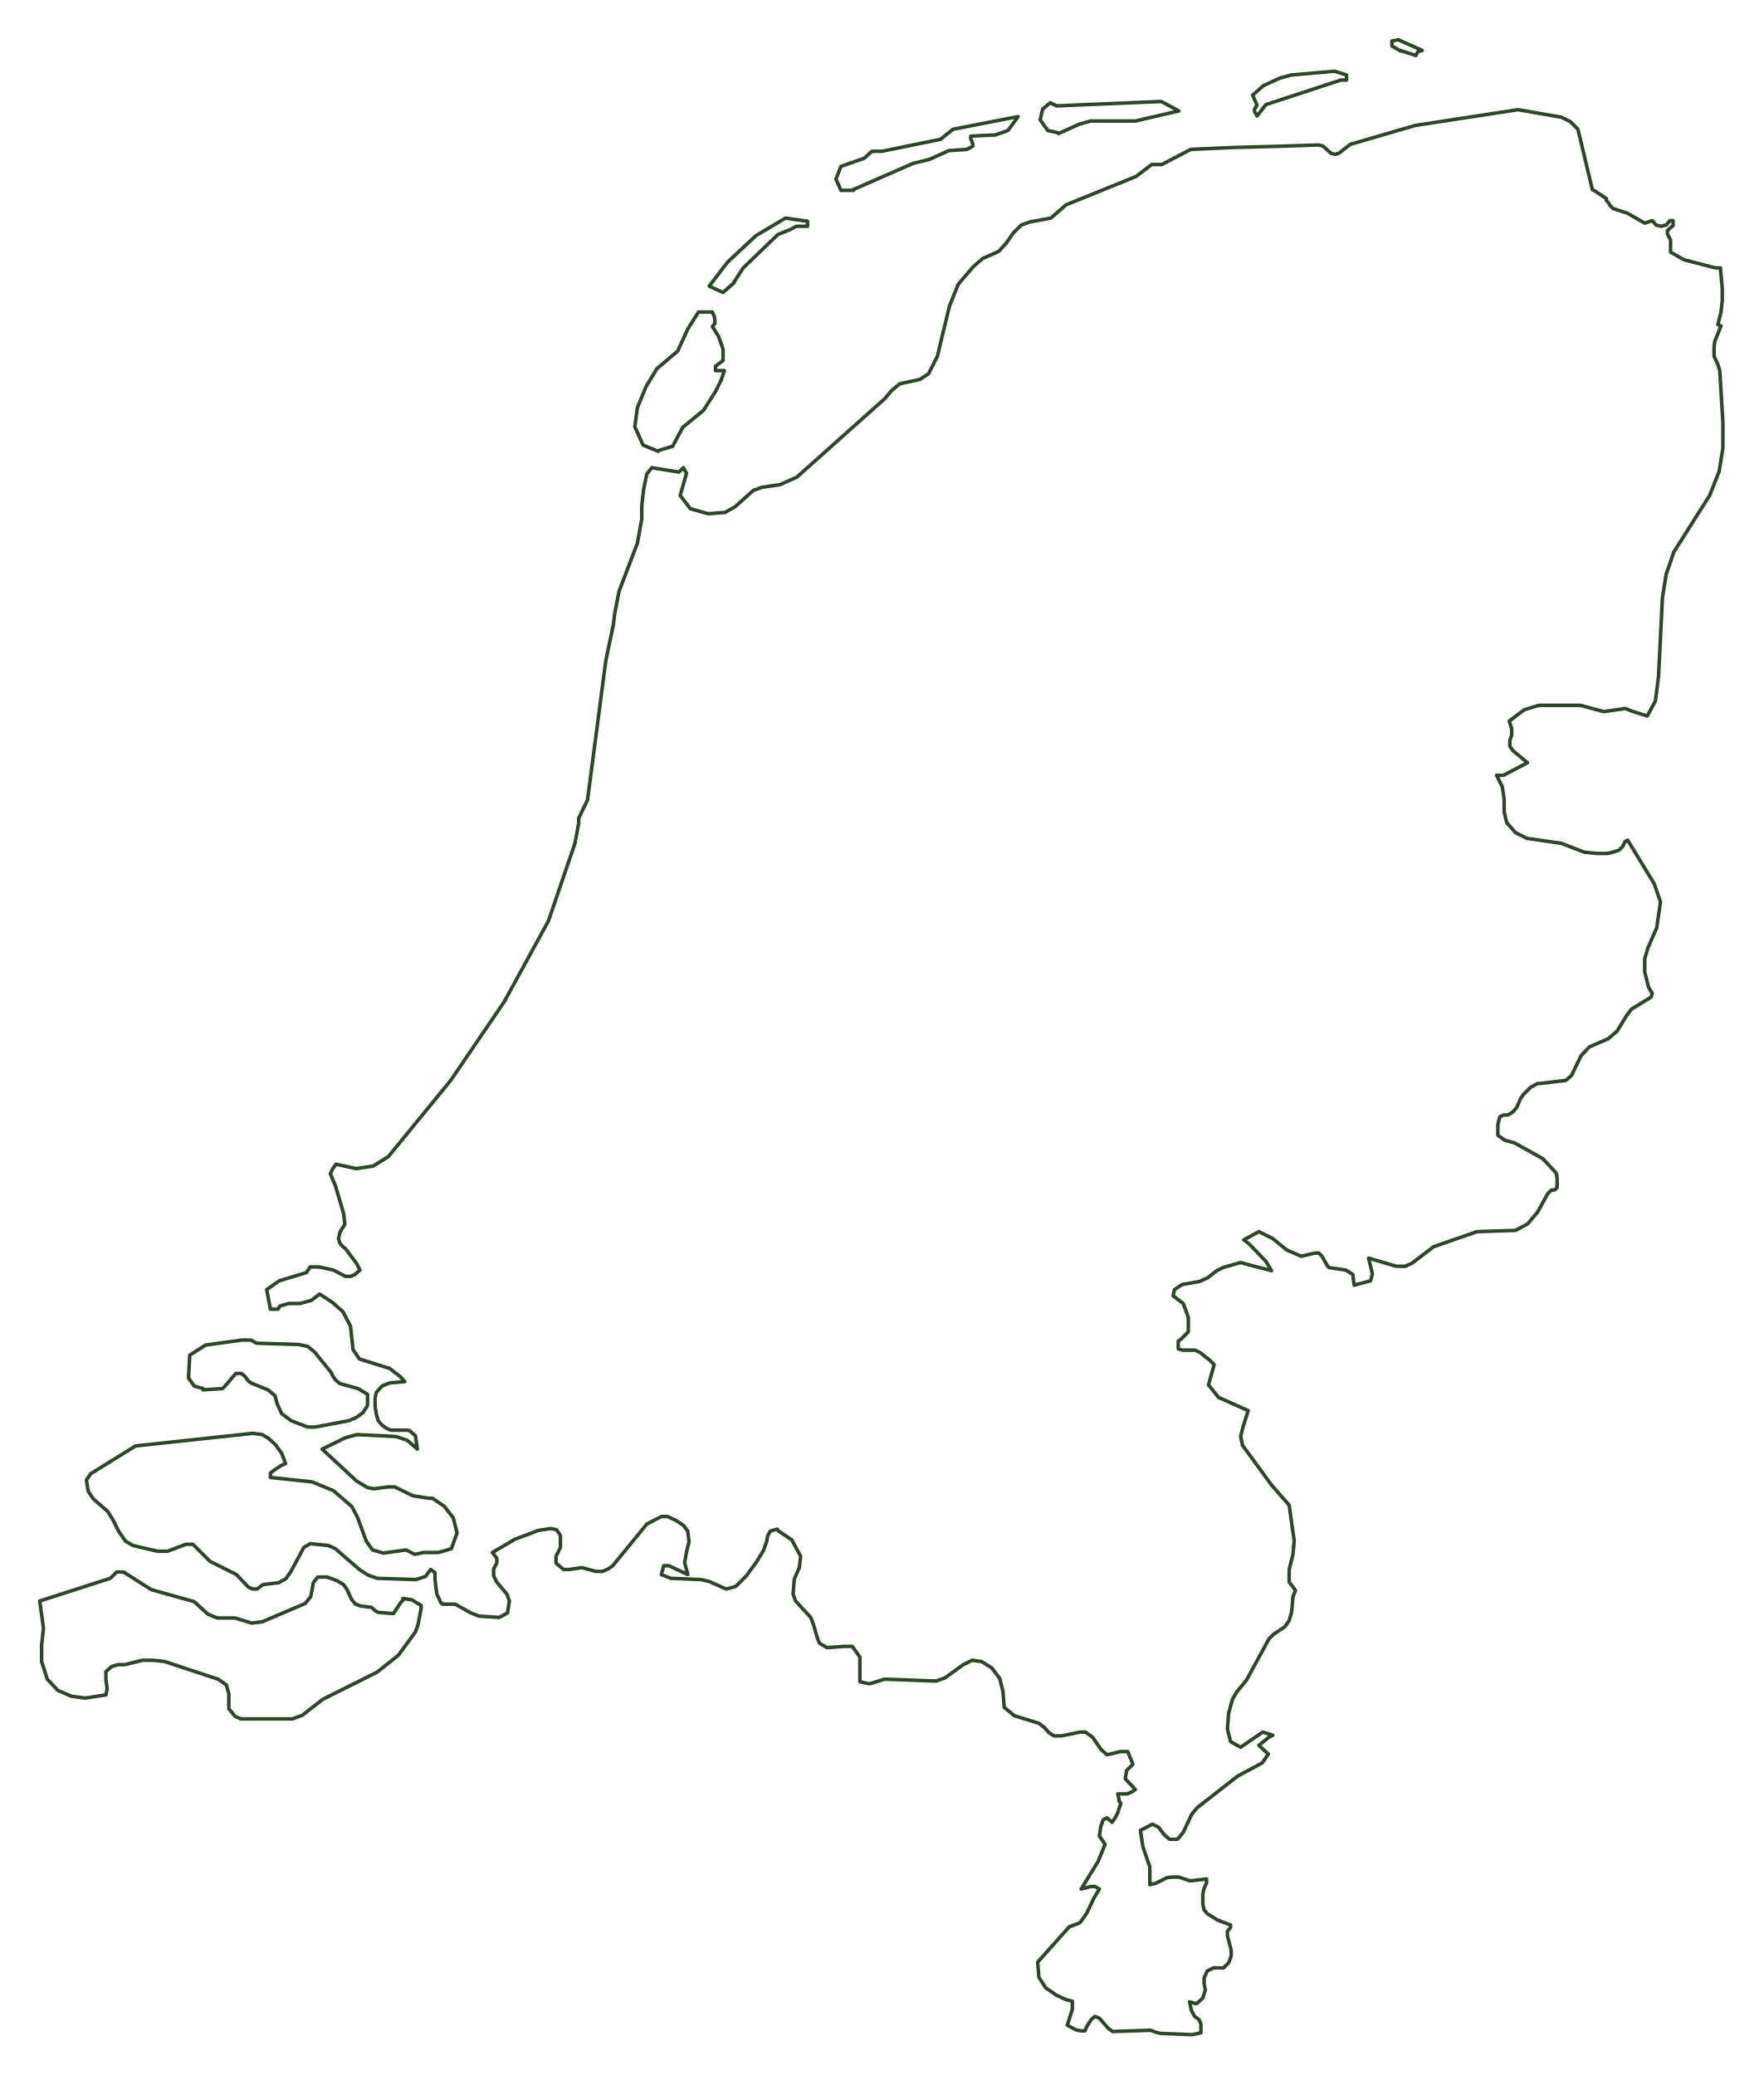
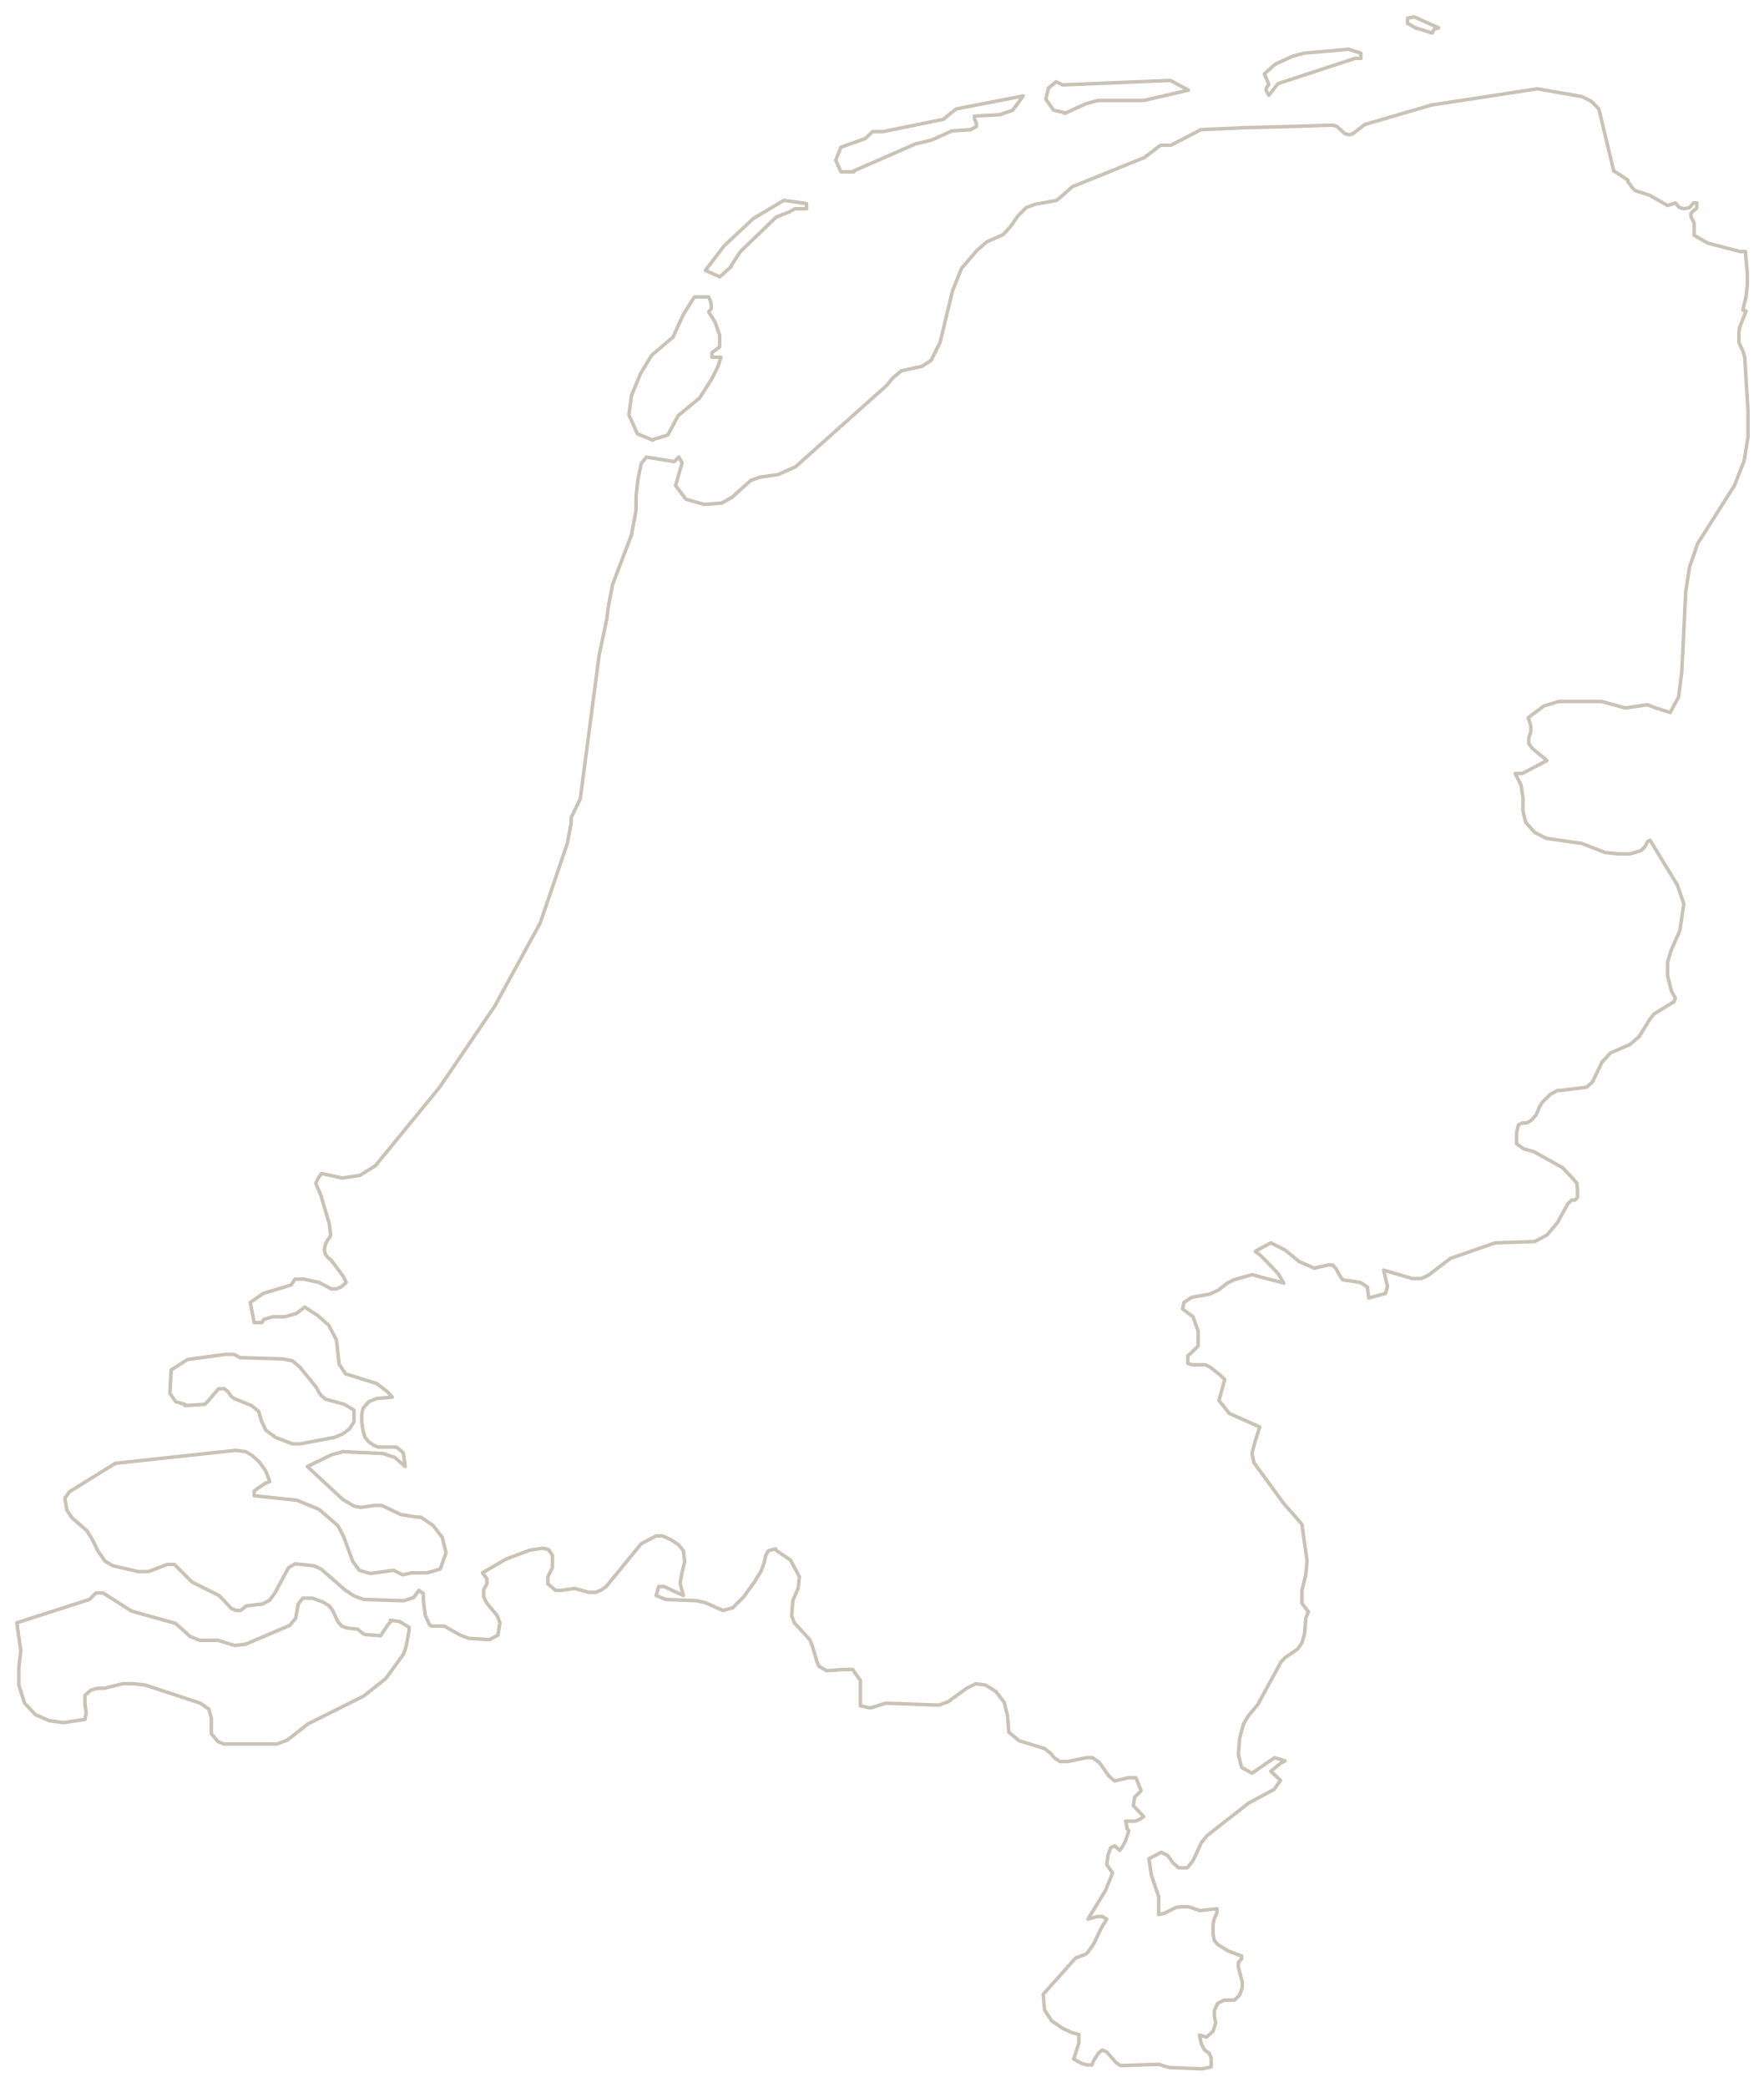
- <svg xmlns="http://www.w3.org/2000/svg" id="Laag_2" data-name="Laag 2" viewBox="-0.37 -0.37 27.97 32.92">
+ <svg xmlns="http://www.w3.org/2000/svg" id="Laag_2" data-name="Laag 2" viewBox="0 0 27.2 32.19">
  <defs>
    <style>
      .cls-1 {
        fill: none;
        fill-rule: evenodd;
-         stroke: #2d4528;
-         stroke-width: 0.056px;
+         stroke: #C9C2B5;
+         stroke-width: 0.054px;
        stroke-miterlimit: 10;
        stroke-linejoin: round;
      }
    </style>
  </defs>
  <g id="Netherlands">
    <path class="cls-1" d="M6.03,25.01l-.04.04-.12.18-.24-.02-.04-.02-.07-.06-.17-.02-.08-.03-.06-.07-.08-.17-.05-.07-.1-.06-.16-.06h-.15s-.07.09-.07.09l-.04.22-.09.11-.68.29-.17.02-.26-.08h-.28l-.15-.06-.22-.2-.68-.19-.44-.28h-.11s-.1.1-.1.1l-1.12.36h0s.06.43.06.43l-.03.27v.26s.09.28.09.28l.17.18.05.02.16.07.22.03.33-.05.02-.1-.02-.14v-.13s.09-.08.09-.08l.1-.03h.11s.28-.07.28-.07h.17s.18.02.18.02l.85.28.13.09.04.14v.12s0,.12,0,.12l.1.12.09.04h.82s.16-.06.16-.06l.32-.25.86-.43.34-.27.27-.37.04-.11.05-.26v-.05s-.15-.09-.15-.09l-.14-.02ZM2.85,21.68l.31-.02.04-.04.17-.2h.09s.06.05.06.05l.04.06.05.04.27.11.11.09.04.14.07.15.15.11.26.1h.12s.53-.1.53-.1l.12-.05.11-.08.07-.11v-.18s-.15-.09-.15-.09l-.29-.08-.07-.06-.04-.06-.03-.06-.26-.32-.11-.09-.15-.03-.66-.02-.09-.05h-.11s-.03,0-.03,0l-.58.08-.25.16-.02.36.09.13.14.04ZM10.07,6.78l.23-.07.16-.3.33-.27.19-.3.09-.18.05-.15h-.14v-.07l.12-.09v-.18s-.07-.2-.07-.2l-.1-.16.04-.05v-.05s-.01-.06-.01-.06l-.03-.07h-.22s-.17.27-.17.27l-.16.35-.33.28-.17.28-.14.34-.04.3.13.29.24.1ZM11.27,4.11l.15-.23.55-.53.2-.08.09-.05h.18v-.08l-.35-.05-.47.28-.45.42-.29.38.22.1.18-.16ZM13.16,2.64l.96-.42.25-.06.31-.14.29-.02.09-.05v-.04s-.03-.08-.03-.08v-.04s.39-.02.39-.02l.2-.07.16-.22-1.03.2-.09.07-.11.09-.93.19h-.16s-.12.11-.12.11l-.37.13-.08.2.08.18h.2ZM26.88,4.78l.05-.2.02-.18v-.19s-.03-.33-.03-.33h-.08s-.5-.13-.5-.13l-.21-.12v-.19s-.05-.1-.05-.1v-.05s.03-.03.03-.03l.06-.05v-.08h-.05l-.06.07-.08.02-.08-.02-.06-.07-.12.04-.28-.16-.22-.07-.05-.05-.03-.05-.03-.03v-.03s-.18-.12-.18-.12l-.04-.02-.23-.96-.12-.12-.14-.07-.69-.12-1.63.25-1.03.3-.18.14-.06.02-.07-.02-.12-.11-.07-.02-.61.02-.75.02-.67.03-.46.24h-.16s-.25.19-.25.19l-1.11.45-.24.21-.33.06-.14.05-.13.13-.11.16-.12.13-.25.11-.15.13-.24.28-.14.35-.19.79-.14.28-.14.09-.32.07-.13.11-.1.12-1.4,1.25-.27.12-.28.04-.14.05-.29.26-.16.09-.27.02-.28-.08-.16-.21.1-.35-.05-.09-.07.07-.43-.07-.08.1-.05.24-.03.27v.21s-.07.38-.07.38l-.29.76-.07.36-.02.17-.12.57-.29,2.21-.14.29v.08l-.06.32-.42,1.23-.7,1.28-.85,1.25-.99,1.21-.24.15-.27.04-.32-.07-.05.07-.04.08.08.19.13.44.02.17-.02.04-.03.04-.03.06-.02.09.02.07.04.05.05.04.18.24.05.1-.08.07-.07.03h-.05s-.03,0-.03,0l-.19-.1-.23-.05h-.14s-.06.09-.06.09l-.43.13-.2.14.06.31h.07s.05,0,.05,0l.03-.05.14-.04h.18s.18-.05.18-.05l.13-.1.2.13.17.15.12.23.04.37.1.15.48.15.17.13.07.08-.24.02-.12.05-.09.1-.02.09v.13s.02.13.02.13l.03.1.06.07.07.05.07.03h.27s.03.01.03.01l.09.08.03.21h0s-.16-.14-.16-.14l-.18-.06-.62-.03-.18.05-.37.18.55.51.17.1.1.02.22-.03h.11s.29.14.29.14l.25.04h.06s.19.13.19.13l.14.18.06.24-.09.25-.13.04-.08.02h-.23s-.14.03-.14.03l-.14-.07-.36.05-.17-.05-.1-.14-.14-.38-.09-.17-.29-.25-.34-.14-.66-.07v-.07l.05-.04.12-.08.07-.03-.06-.16-.1-.14-.11-.1-.1-.06-.15-.02-1.86.2-.71.44-.07.1.03.18.08.12.23.2.08.13.09.18.11.16.12.07.39.09h.16s.29-.11.29-.11h.11s.27.27.27.27l.42.21.19.2.07.03h.07s.09-.07.09-.07l.25-.03.11-.06.08-.11.21-.39.1-.06.29.03.11.05.38.33.14.09.14.05.62.02.15-.05.08-.11.07.05v.09s.01.11.01.11l.02.14.06.13.03.03h.14s.06,0,.06,0l.25.14.13.05.32.02.13-.07.03-.19-.04-.11-.16-.19-.05-.1v-.11s.05-.09.05-.09v-.08s-.07-.09-.07-.09l.36-.21.37-.14.2-.03.09.02.06.09v.19s-.07.14-.07.14v.11s.12.1.12.1h.09s.2-.03.2-.03l.22.06h.11s.09-.04.09-.04l.07-.05.54-.66.23-.12h.1s.13.06.13.06l.12.08.07.09.02.17-.04.16-.03.17.05.19-.3-.14h-.08s-.04.14-.04.14l.15.06.48.02.13.03.27.12.15-.04.17-.17.16-.22.11-.18.05-.14.02-.1.04-.07.11-.03.02.03.21.14.14.26-.02.18-.08.18-.02.24.04.11.24.26.04.1.07.24.03.07.12.07.27-.02h.13s.12.17.12.17v.39s.13.03.13.03h.04s.22-.07.22-.07l.82.03.14-.05.29-.21.14-.07.15.02.16.1.13.17.05.21.02.25.04.03.12.1.39.12.09.07.07.08.08.05h.12s.29-.06.29-.06h.09s.11.08.11.08l.14.2.09.08.21-.05h.12s.06.15.06.15l.02.05-.1.1-.02.13.16.17-.06.04-.07.03h-.07s-.08,0-.08,0l.02.08v.03s.03.04.03.04l-.05.15-.04.08-.05.07-.08-.07-.06.03-.04.11-.02.15.09.13-.11.27-.27.44.15-.04h.07s.07.04.07.04l-.08.13-.12.25-.09.13-.03.03-.08.03-.08.03-.5.56.02.24.11.17.12.08.04.03.15.07.11.03v.13s-.08.25-.08.25l.13.07.08.02h.07s.03-.07.03-.07l.07-.11.06-.05.07.03.14.16.07.05.6-.02.08.03h0s.08.02.08.02l.5.02.14-.03v-.14s-.03-.07-.03-.07l-.07-.05-.05-.09-.03-.14.11.03.1-.09.04-.13-.02-.1v-.09s.05-.11.05-.11l.1-.05h.16s.08-.08.08-.08l.04-.11v-.09s-.06-.23-.06-.23v-.07s.05-.06.05-.06v-.04s-.21-.08-.21-.08l-.16-.1-.05-.06-.02-.09v-.16s.02-.09.02-.09l.04-.09v-.06s-.26.03-.26.03l-.18-.06h-.1s-.09.01-.09.01l-.18.09-.09.02v-.28s-.11-.32-.11-.32l-.04-.26.19-.1.1.05.08.11.09.08h.13s.09-.11.09-.11l.13-.28.09-.11.64-.5.39-.21.1-.14-.15-.14.16-.13.06-.03-.16-.05-.35.24-.16-.09-.05-.2.02-.25.06-.22.07-.12.15-.18.36-.66.07-.07.18-.12.07-.1.04-.14.02-.24.04-.1-.1-.13v-.2s.06-.24.06-.24l.02-.22-.03-.2-.05-.36-.28-.32-.46-.63-.03-.14.04-.16.08-.25-.47-.21-.16-.2.09-.32-.07-.07-.15-.12-.08-.04h-.2s-.07-.02-.07-.02v-.12s.05-.04.05-.04l.11-.11v-.23s-.08-.22-.08-.22l-.16-.12.02-.1.12-.08.28-.05.13-.06.14-.11.1-.05.28-.08.22.06.16.04.11.03-.09-.15-.26-.27-.09-.07.24-.13.22.11.22.18.23.1.22-.05h.06s.05.05.05.05l.08.14.03.04.27.04.11.07.02.17.26-.07.03-.11-.06-.25.44.13h.14l.11-.05.34-.26.69-.24.61-.02.19-.1.16-.19.16-.29.06-.06h.05s.04-.04.04-.04v-.14s-.01-.08-.01-.08l-.04-.05-.18-.19-.45-.25-.15-.04-.11-.08v-.17s.03-.12.03-.12l.06-.03h.07s.08-.05.08-.05l.06-.07.06-.14.04-.06.12-.12.11-.06h.04s.41-.05.41-.05l.09-.08.15-.31.13-.14.3-.13.14-.12.16-.26.07-.09.31-.19.02-.06-.02-.03-.04-.07-.06-.24v-.21s.05-.17.05-.17l.14-.32.06-.41-.1-.29-.42-.69-.04.02-.04.08-.06.06-.17.05h-.18s-.2-.02-.2-.02l-.36-.14-.55-.08-.18-.09-.14-.16-.04-.17v-.2s-.03-.2-.03-.2l-.09-.18h.11s.38-.2.38-.2l-.23-.19-.05-.07v-.09s.03-.09.03-.09v-.1s-.04-.12-.04-.12l.12-.09.12-.09.23-.07h.66s.37.1.37.1l.34-.05.1.04.25.08.13-.24.05-.4.06-1.23.06-.38.07-.2.05-.15.57-.9.15-.38.06-.37v-.41s-.05-.82-.05-.82l-.03-.1-.03-.06-.03-.07v-.14s.01-.09.01-.09l.1-.25ZM16.42,1.75l.33-.15.18-.05h.71l.69-.16-.28-.15-1.66.07-.1-.05-.12.1-.04.17.12.17.18.04ZM19.53,1.36v.04s.04.07.04.07l.14-.18,1.19-.39h.09v-.08l-.19-.06-.69.06-.18.05-.26.12-.17.15.07.16-.04.06ZM21.84.43l.25.08.02-.04.02-.03h.03s.03-.01.03-.01l-.38-.17-.1.02v.08s.14.08.14.08Z" />
  </g>
</svg>
